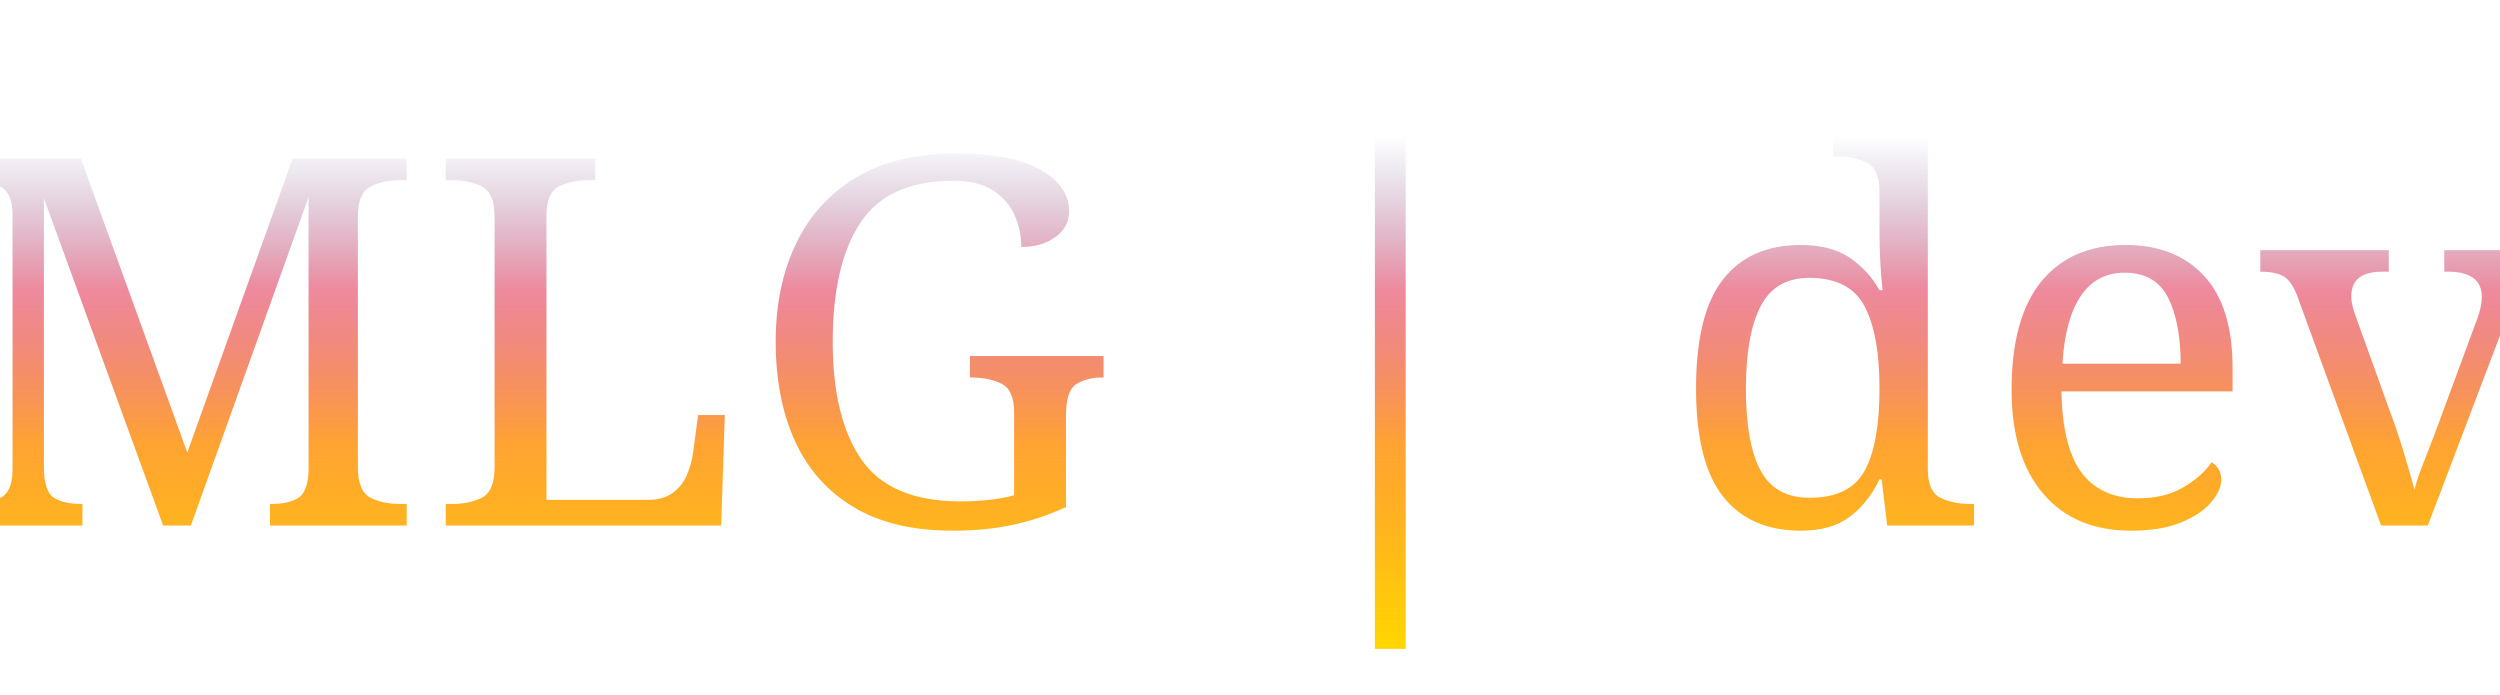
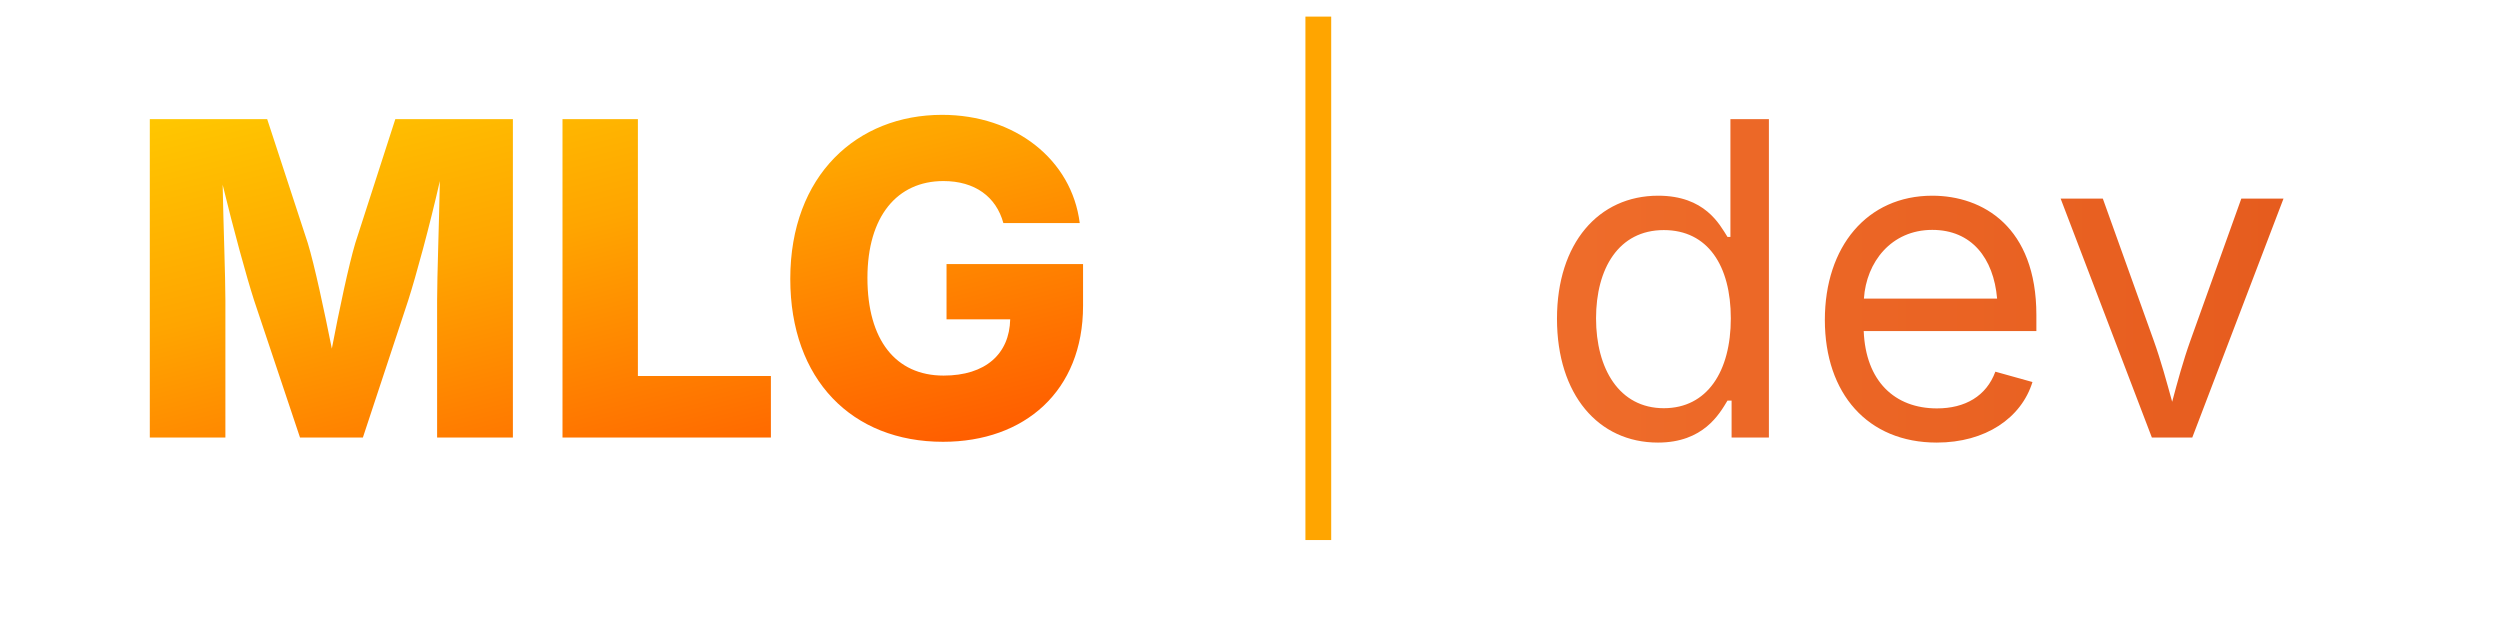
- <svg xmlns="http://www.w3.org/2000/svg" width="180" height="50" viewBox="0 0 500 500">
+ <svg xmlns="http://www.w3.org/2000/svg" viewBox="0 0 200 50" width="200" height="50">
  <defs>
-     <linearGradient id="flameGradient" x1="0%" y1="100%" x2="0%" y2="0%">
-       <stop offset="0%" stop-color="#FFD700" stop-opacity="1" />
-       <stop offset="40%" stop-color="#FF8C00" stop-opacity="0.8" />
-       <stop offset="70%" stop-color="#DC143C" stop-opacity="0.5" />
-       <stop offset="100%" stop-color="#483D8B" stop-opacity="0" />
+     <linearGradient id="fireGradient" x1="0%" y1="0%" x2="100%" y2="100%">
+       <stop offset="0%" stop-color="#FFD700" />
+       <stop offset="30%" stop-color="#FFA500" />
+       <stop offset="70%" stop-color="#FF4500" />
+       <stop offset="100%" stop-color="#DC143C" />
    </linearGradient>
-     <style>
-       @font-face {
-         font-family: 'David Libre';
-         src: url('https://fonts.gstatic.com/s/davidlibre/v12/u-4l5qyxN2Z9-r4Z78A.woff2') format('woff2'),
-         url('https://fonts.gstatic.com/s/davidlibre/v12/u-4l5qyxN2Z9-r4Z78A.ttf') format('ttf');
-         font-weight: 400;
-         font-style: normal;
-       }
-     </style>
+     <linearGradient id="devGradient" x1="0%" y1="0%" x2="100%" y2="0%">
+       <stop offset="0%" stop-color="#FF8C42" />
+       <stop offset="100%" stop-color="#E65C1E" />
+     </linearGradient>
  </defs>
-   <text style="fill: url(#flameGradient); font-family: 'David Libre', serif; font-size: 370px;" text-anchor="middle" dominant-baseline="middle" x="250" y="250">MLG | dev</text>
+   <text x="10" y="35" font-family="Inter, Arial, sans-serif" font-size="35">
+     <tspan font-weight="800" fill="url(#fireGradient)">MLG</tspan>
+     <tspan fill="#FFA500" font-weight="300" dx="2">|</tspan>
+     <tspan font-weight="400" fill="url(#devGradient)" dx="2" text-transform="lowercase">dev</tspan>
+   </text>
</svg>
